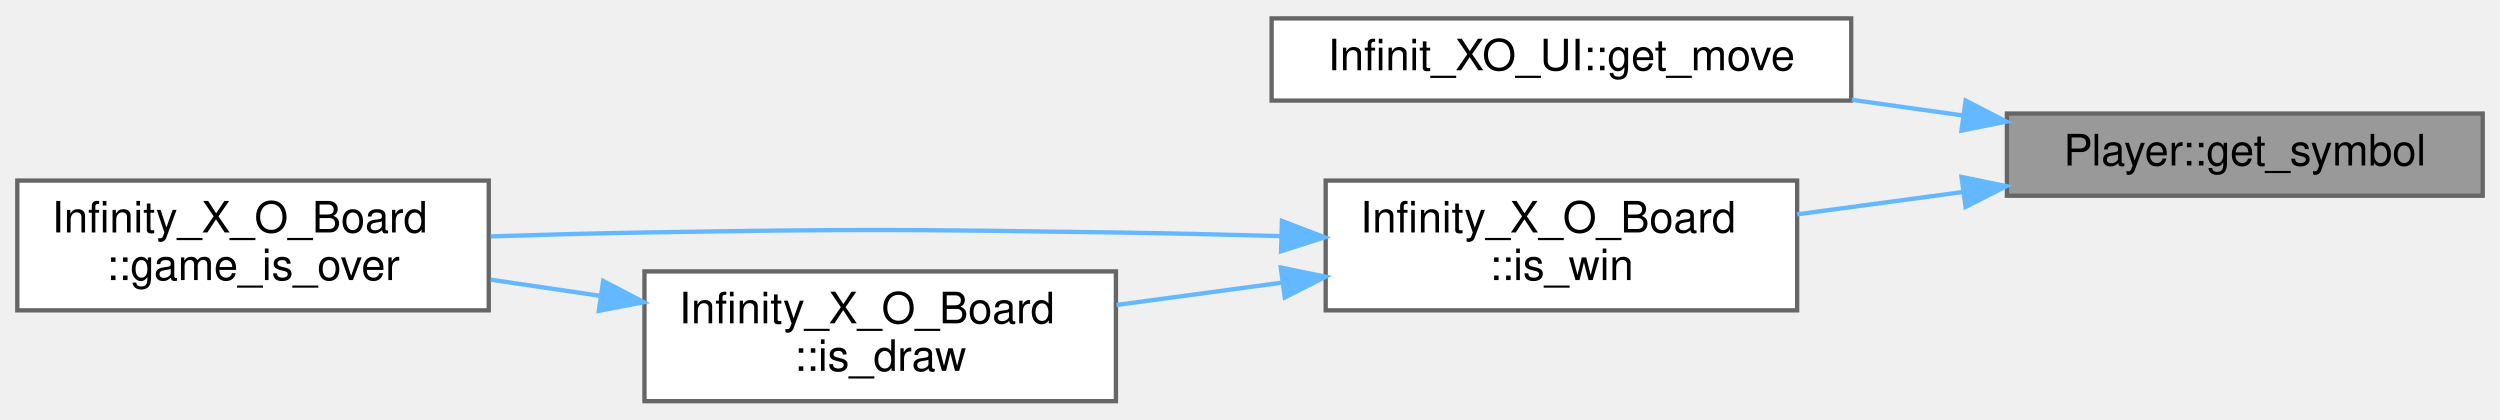
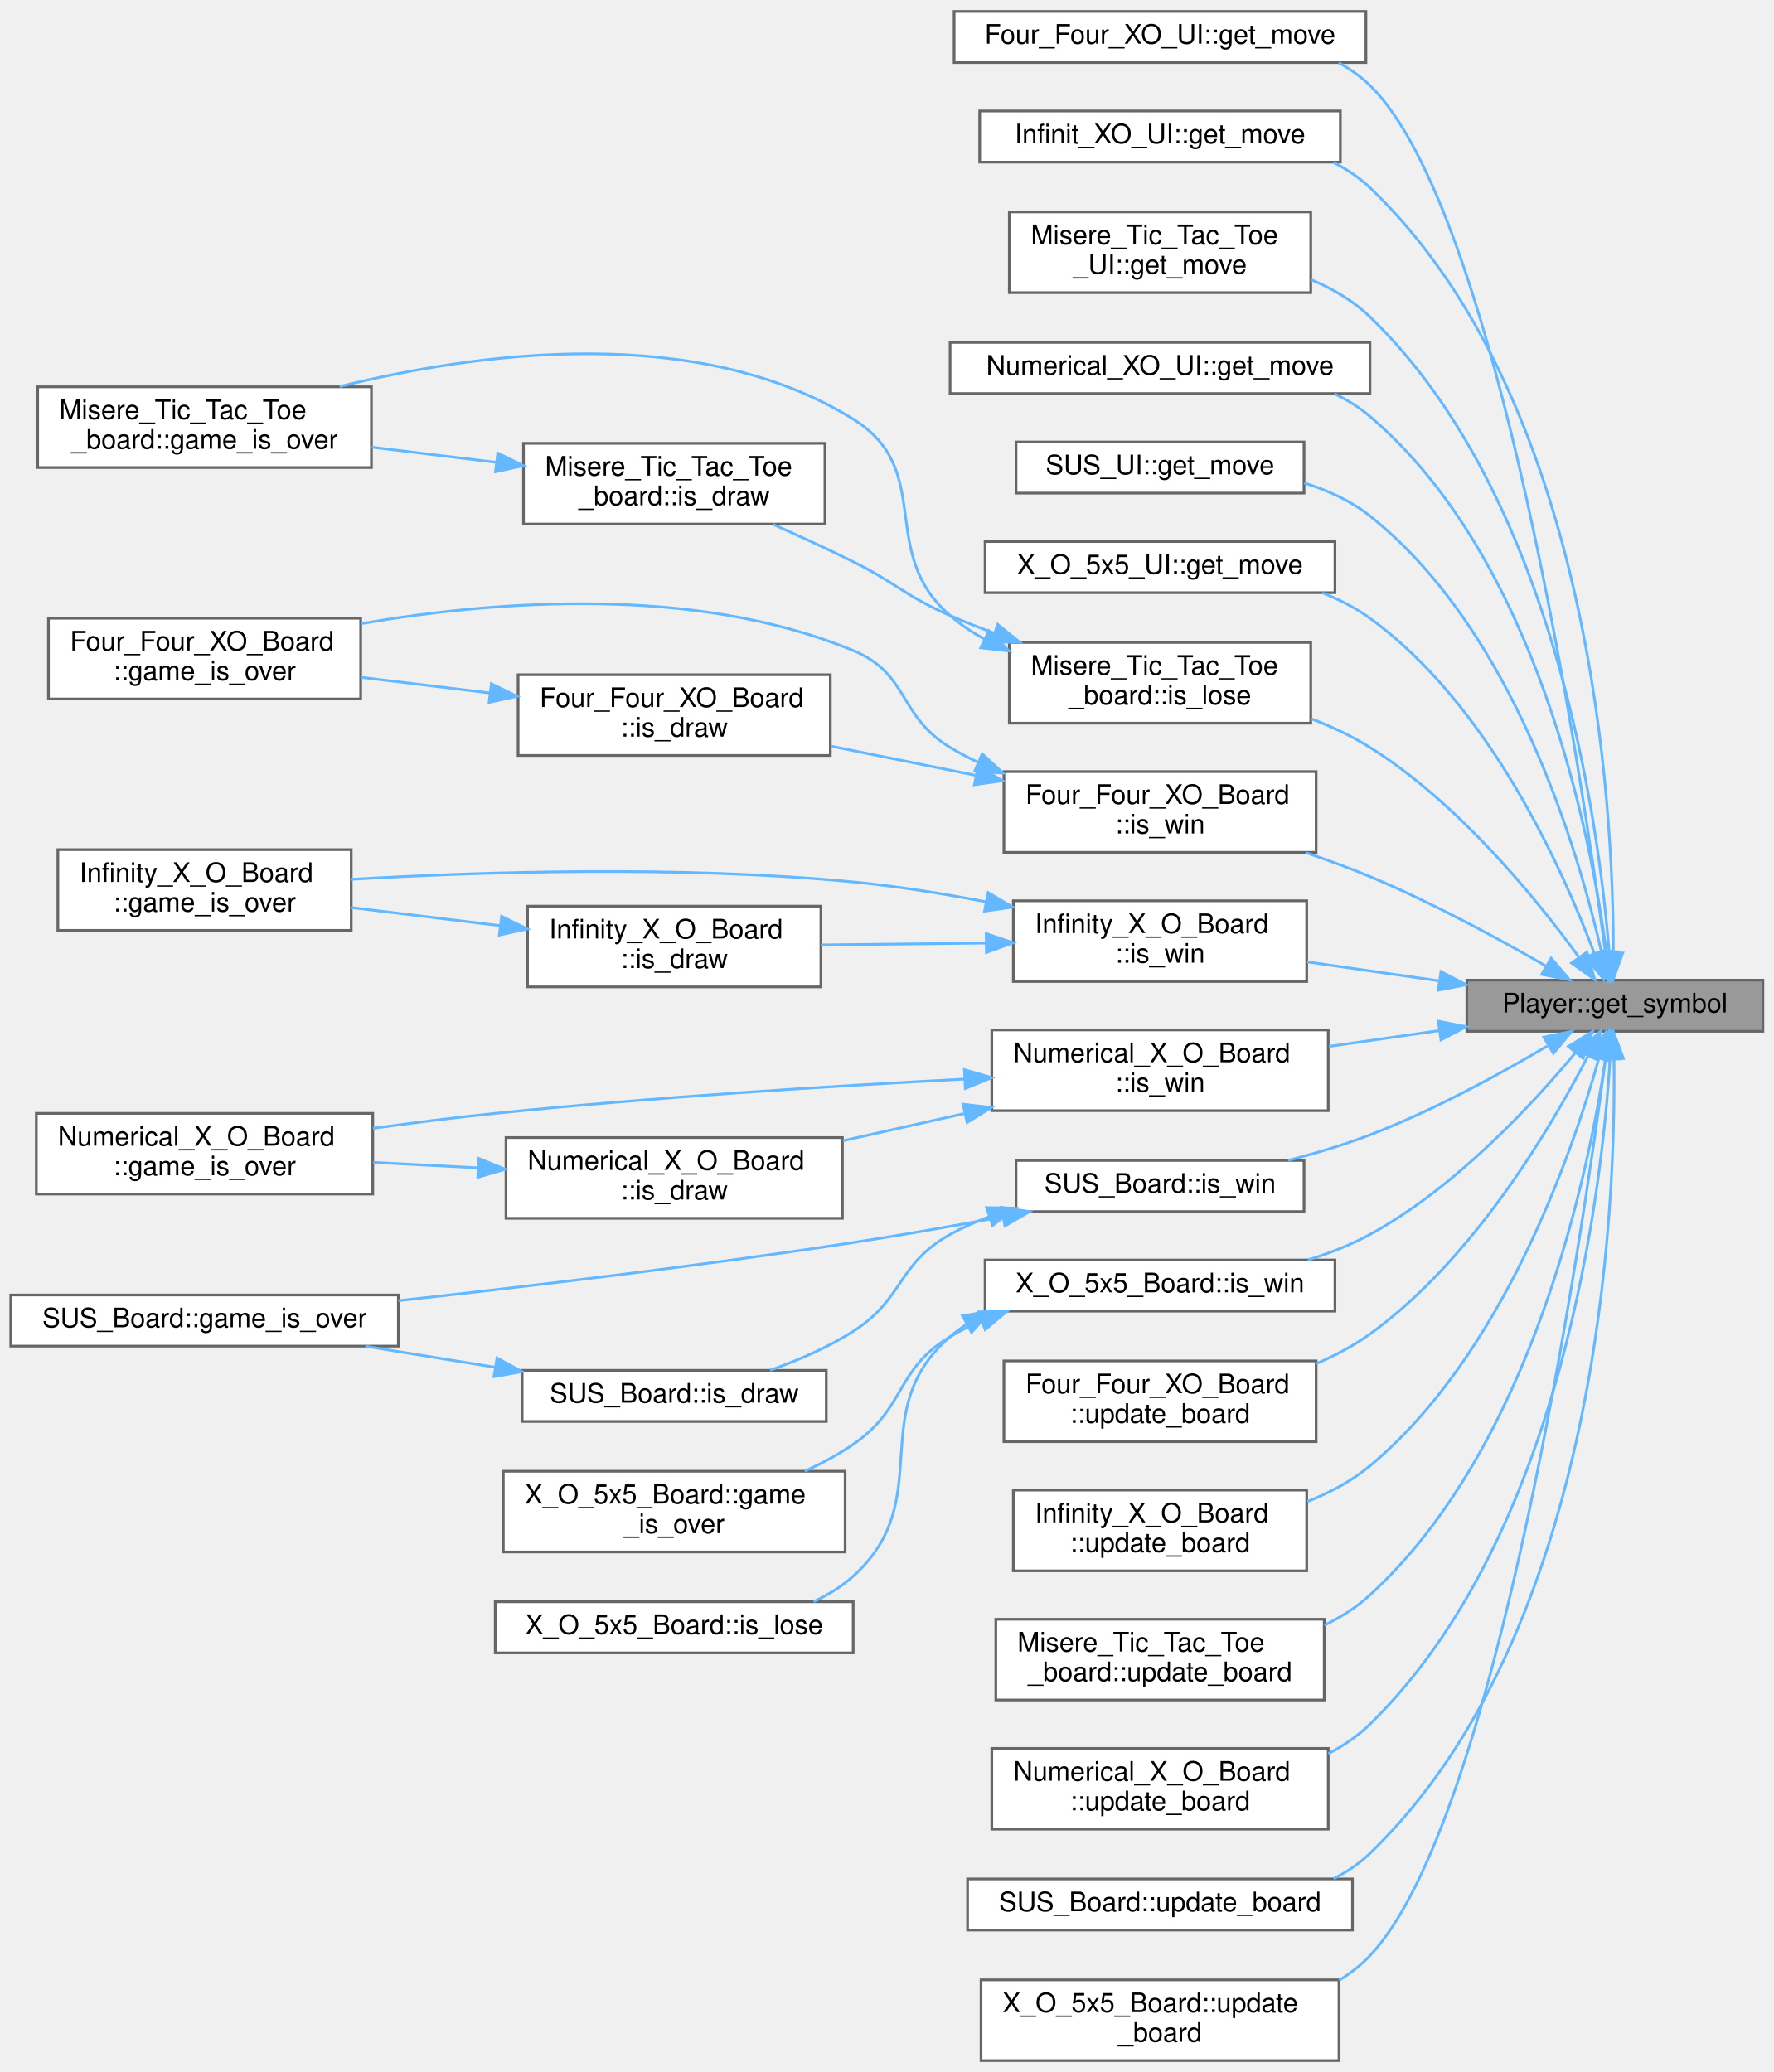
- <svg xmlns="http://www.w3.org/2000/svg" xmlns:xlink="http://www.w3.org/1999/xlink" width="578pt" height="97pt" viewBox="0.00 0.00 578.00 96.50">
-   <g id="graph0" class="graph" transform="scale(1 1) rotate(0) translate(4 92.5)">
+ <svg xmlns="http://www.w3.org/2000/svg" xmlns:xlink="http://www.w3.org/1999/xlink" width="659pt" height="770pt" viewBox="0.00 0.00 659.00 769.50">
+   <g id="graph0" class="graph" transform="scale(1 1) rotate(0) translate(4 765.5)">
    <g id="Node000001" class="node">
      <g id="a_Node000001">
        <a xlink:title="Get the player's symbol.">
-           <polygon fill="#999999" stroke="#666666" points="570,-66.5 460,-66.5 460,-47.5 570,-47.5 570,-66.5" />
-           <text text-anchor="middle" x="515" y="-54.5" font-family="Helvetica,sans-Serif" font-size="10.00">Player::get_symbol</text>
+           <polygon fill="#999999" stroke="#666666" points="651,-401.5 541,-401.5 541,-382.5 651,-382.5 651,-401.5" />
+           <text text-anchor="middle" x="596" y="-389.5" font-family="Helvetica,sans-Serif" font-size="10.00">Player::get_symbol</text>
        </a>
      </g>
    </g>
    <g id="Node000002" class="node">
      <g id="a_Node000002">
-         <a xlink:href="classInfinit__XO__UI.html#a01e2ad782bacda8c2f7cff214617b54c" target="_top" xlink:title="Retrieves the next move from a player.">
-           <polygon fill="white" stroke="#666666" points="424,-88.5 290,-88.5 290,-69.5 424,-69.5 424,-88.5" />
-           <text text-anchor="middle" x="357" y="-76.5" font-family="Helvetica,sans-Serif" font-size="10.00">Infinit_XO_UI::get_move</text>
+         <a xlink:href="classFour__Four__XO__UI.html#a462e22aa01d930bda7449c759f36c86f" target="_top" xlink:title="Retrieves the next move from a player.">
+           <polygon fill="white" stroke="#666666" points="503.5,-761.5 350.5,-761.5 350.5,-742.5 503.5,-742.5 503.5,-761.5" />
+           <text text-anchor="middle" x="427" y="-749.5" font-family="Helvetica,sans-Serif" font-size="10.00">Four_Four_XO_UI::get_move</text>
        </a>
      </g>
    </g>
    <g id="edge1_Node000001_Node000002" class="edge">
      <g id="a_edge1_Node000001_Node000002">
        <a xlink:title=" ">
-           <path fill="none" stroke="#63b8ff" d="M449.71,-66.07C441.27,-67.26 432.6,-68.48 424.13,-69.67" />
-           <polygon fill="#63b8ff" stroke="#63b8ff" points="450.46,-69.5 459.88,-64.63 449.49,-62.56 450.46,-69.5" />
+           <path fill="none" stroke="#63b8ff" d="M592.47,-411.89C583.66,-477.87 552.33,-687.96 505,-734 501.56,-737.35 497.61,-740.12 493.38,-742.41" />
+           <polygon fill="#63b8ff" stroke="#63b8ff" points="595.98,-412 593.81,-401.63 589.04,-411.09 595.98,-412" />
        </a>
      </g>
    </g>
    <g id="Node000003" class="node">
      <g id="a_Node000003">
-         <a xlink:href="classInfinity__X__O__Board.html#adee61151bd324d1e28fb1391e1df0789" target="_top" xlink:title="Checks if the given player has won the game.">
-           <polygon fill="white" stroke="#666666" points="411.5,-51 302.5,-51 302.5,-21 411.5,-21 411.5,-51" />
-           <text text-anchor="start" x="310.5" y="-39" font-family="Helvetica,sans-Serif" font-size="10.00">Infinity_X_O_Board</text>
-           <text text-anchor="middle" x="357" y="-28" font-family="Helvetica,sans-Serif" font-size="10.00">::is_win</text>
+         <a xlink:href="classInfinit__XO__UI.html#a01e2ad782bacda8c2f7cff214617b54c" target="_top" xlink:title="Retrieves the next move from a player.">
+           <polygon fill="white" stroke="#666666" points="494,-724.5 360,-724.5 360,-705.5 494,-705.5 494,-724.5" />
+           <text text-anchor="middle" x="427" y="-712.5" font-family="Helvetica,sans-Serif" font-size="10.00">Infinit_XO_UI::get_move</text>
        </a>
      </g>
    </g>
    <g id="edge2_Node000001_Node000003" class="edge">
      <g id="a_edge2_Node000001_Node000003">
        <a xlink:title=" ">
-           <path fill="none" stroke="#63b8ff" d="M449.8,-48.36C437.07,-46.64 423.83,-44.86 411.5,-43.2" />
-           <polygon fill="#63b8ff" stroke="#63b8ff" points="449.5,-51.85 459.88,-49.71 450.43,-44.91 449.5,-51.85" />
+           <path fill="none" stroke="#63b8ff" d="M595.43,-411.91C595.44,-466.01 587.69,-617.02 505,-696 501.02,-699.8 496.4,-702.88 491.44,-705.37" />
+           <polygon fill="#63b8ff" stroke="#63b8ff" points="598.92,-411.59 595.32,-401.63 591.92,-411.66 598.92,-411.59" />
        </a>
      </g>
    </g>
    <g id="Node000004" class="node">
      <g id="a_Node000004">
-         <a xlink:href="classInfinity__X__O__Board.html#aecd2c26979b7ba39a036ec469363f6bf" target="_top" xlink:title="Determines if the game is over (win or draw).">
-           <polygon fill="white" stroke="#666666" points="109,-51 0,-51 0,-21 109,-21 109,-51" />
-           <text text-anchor="start" x="8" y="-39" font-family="Helvetica,sans-Serif" font-size="10.00">Infinity_X_O_Board</text>
-           <text text-anchor="middle" x="54.5" y="-28" font-family="Helvetica,sans-Serif" font-size="10.00">::game_is_over</text>
-         </a>
-       </g>
-     </g>
-     <g id="edge3_Node000003_Node000004" class="edge">
-       <g id="a_edge3_Node000003_Node000004">
-         <a xlink:title=" ">
-           <path fill="none" stroke="#63b8ff" d="M292.25,-38.16C279.58,-38.51 266.37,-38.82 254,-39 205.56,-39.71 193.44,-39.81 145,-39 133.5,-38.81 121.17,-38.48 109.45,-38.1" />
-           <polygon fill="#63b8ff" stroke="#63b8ff" points="292.38,-41.66 302.28,-37.88 292.18,-34.66 292.38,-41.66" />
+         <a xlink:href="classMisere__Tic__Tac__Toe__UI.html#a13c2f356fe79f87ed9bce9ca4efadb68" target="_top" xlink:title="Retrieves the next move from a player.">
+           <polygon fill="white" stroke="#666666" points="483,-687 371,-687 371,-657 483,-657 483,-687" />
+           <text text-anchor="start" x="379" y="-675" font-family="Helvetica,sans-Serif" font-size="10.00">Misere_Tic_Tac_Toe</text>
+           <text text-anchor="middle" x="427" y="-664" font-family="Helvetica,sans-Serif" font-size="10.00">_UI::get_move</text>
+         </a>
+       </g>
+     </g>
+     <g id="edge3_Node000001_Node000004" class="edge">
+       <g id="a_edge3_Node000001_Node000004">
+         <a xlink:title=" ">
+           <path fill="none" stroke="#63b8ff" d="M593.86,-411.99C590.06,-459.8 573.75,-581.67 505,-648 498.85,-653.93 491.26,-658.4 483.27,-661.76" />
+           <polygon fill="#63b8ff" stroke="#63b8ff" points="597.37,-411.97 594.57,-401.75 590.39,-411.48 597.37,-411.97" />
        </a>
      </g>
    </g>
    <g id="Node000005" class="node">
      <g id="a_Node000005">
+         <a xlink:href="classNumerical__XO__UI.html#af6296ae59c604456f531f4e996e99467" target="_top" xlink:title="Ask the user (or AI) to make a move.">
+           <polygon fill="white" stroke="#666666" points="505,-638.5 349,-638.5 349,-619.5 505,-619.5 505,-638.5" />
+           <text text-anchor="middle" x="427" y="-626.5" font-family="Helvetica,sans-Serif" font-size="10.00">Numerical_XO_UI::get_move</text>
+         </a>
+       </g>
+     </g>
+     <g id="edge4_Node000001_Node000005" class="edge">
+       <g id="a_edge4_Node000001_Node000005">
+         <a xlink:title=" ">
+           <path fill="none" stroke="#63b8ff" d="M592.88,-411.72C587.16,-454.85 567.35,-557.92 505,-611 501.03,-614.38 496.54,-617.16 491.77,-619.43" />
+           <polygon fill="#63b8ff" stroke="#63b8ff" points="596.37,-412.02 594.1,-401.67 589.42,-411.18 596.37,-412.02" />
+         </a>
+       </g>
+     </g>
+     <g id="Node000006" class="node">
+       <g id="a_Node000006">
+         <a xlink:href="classSUS__UI.html#a621a4bfadf8d79f2b2b66f2241c310c3" target="_top" xlink:title="Retrieves the next move from a player.">
+           <polygon fill="white" stroke="#666666" points="480.5,-601.5 373.5,-601.5 373.5,-582.5 480.5,-582.5 480.5,-601.5" />
+           <text text-anchor="middle" x="427" y="-589.5" font-family="Helvetica,sans-Serif" font-size="10.00">SUS_UI::get_move</text>
+         </a>
+       </g>
+     </g>
+     <g id="edge5_Node000001_Node000006" class="edge">
+       <g id="a_edge5_Node000001_Node000006">
+         <a xlink:title=" ">
+           <path fill="none" stroke="#63b8ff" d="M591.02,-411.94C582.39,-449.72 558.31,-531.71 505,-574 497.9,-579.63 489.34,-583.55 480.55,-586.28" />
+           <polygon fill="#63b8ff" stroke="#63b8ff" points="594.53,-412.24 593.21,-401.73 587.69,-410.77 594.53,-412.24" />
+         </a>
+       </g>
+     </g>
+     <g id="Node000007" class="node">
+       <g id="a_Node000007">
+         <a xlink:href="classX__O__5x5__UI.html#a60163186f3074fea418f530e78f5f9f1" target="_top" xlink:title="Ask the user (or AI) to make a move.">
+           <polygon fill="white" stroke="#666666" points="492,-564.5 362,-564.5 362,-545.5 492,-545.5 492,-564.5" />
+           <text text-anchor="middle" x="427" y="-552.5" font-family="Helvetica,sans-Serif" font-size="10.00">X_O_5x5_UI::get_move</text>
+         </a>
+       </g>
+     </g>
+     <g id="edge6_Node000001_Node000007" class="edge">
+       <g id="a_edge6_Node000001_Node000007">
+         <a xlink:title=" ">
+           <path fill="none" stroke="#63b8ff" d="M588.29,-411.62C576.55,-442.94 549.2,-503.97 505,-536 499.65,-539.88 493.6,-542.97 487.29,-545.43" />
+           <polygon fill="#63b8ff" stroke="#63b8ff" points="591.71,-412.47 591.8,-401.87 585.12,-410.1 591.71,-412.47" />
+         </a>
+       </g>
+     </g>
+     <g id="Node000008" class="node">
+       <g id="a_Node000008">
+         <a xlink:href="classMisere__Tic__Tac__Toe__board.html#a17b6a2ec14f1f4c9dc5b6cd59127bc56" target="_top" xlink:title="Checks if the given player has lost the game.">
+           <polygon fill="white" stroke="#666666" points="483,-527 371,-527 371,-497 483,-497 483,-527" />
+           <text text-anchor="start" x="379" y="-515" font-family="Helvetica,sans-Serif" font-size="10.00">Misere_Tic_Tac_Toe</text>
+           <text text-anchor="middle" x="427" y="-504" font-family="Helvetica,sans-Serif" font-size="10.00">_board::is_lose</text>
+         </a>
+       </g>
+     </g>
+     <g id="edge7_Node000001_Node000008" class="edge">
+       <g id="a_edge7_Node000001_Node000008">
+         <a xlink:title=" ">
+           <path fill="none" stroke="#63b8ff" d="M582.67,-410C567.01,-431.55 538.03,-467.3 505,-488 498.36,-492.16 490.93,-495.66 483.39,-498.57" />
+           <polygon fill="#63b8ff" stroke="#63b8ff" points="585.61,-411.91 588.53,-401.72 579.9,-407.86 585.61,-411.91" />
+         </a>
+       </g>
+     </g>
+     <g id="Node000011" class="node">
+       <g id="a_Node000011">
+         <a xlink:href="classFour__Four__XO__Board.html#a469ec43cdebb07b56a2b780ba9134506" target="_top" xlink:title="Check if a player has won.">
+           <polygon fill="white" stroke="#666666" points="485,-479 369,-479 369,-449 485,-449 485,-479" />
+           <text text-anchor="start" x="377" y="-467" font-family="Helvetica,sans-Serif" font-size="10.00">Four_Four_XO_Board</text>
+           <text text-anchor="middle" x="427" y="-456" font-family="Helvetica,sans-Serif" font-size="10.00">::is_win</text>
+         </a>
+       </g>
+     </g>
+     <g id="edge11_Node000001_Node000011" class="edge">
+       <g id="a_edge11_Node000001_Node000011">
+         <a xlink:title=" ">
+           <path fill="none" stroke="#63b8ff" d="M570.1,-406.92C552.37,-417.13 527.74,-430.49 505,-440 497.38,-443.19 489.18,-446.18 481.07,-448.9" />
+           <polygon fill="#63b8ff" stroke="#63b8ff" points="572.32,-409.68 579.19,-401.61 568.79,-403.63 572.32,-409.68" />
+         </a>
+       </g>
+     </g>
+     <g id="Node000014" class="node">
+       <g id="a_Node000014">
+         <a xlink:href="classInfinity__X__O__Board.html#adee61151bd324d1e28fb1391e1df0789" target="_top" xlink:title="Checks if the given player has won the game.">
+           <polygon fill="white" stroke="#666666" points="481.5,-431 372.5,-431 372.5,-401 481.5,-401 481.5,-431" />
+           <text text-anchor="start" x="380.5" y="-419" font-family="Helvetica,sans-Serif" font-size="10.00">Infinity_X_O_Board</text>
+           <text text-anchor="middle" x="427" y="-408" font-family="Helvetica,sans-Serif" font-size="10.00">::is_win</text>
+         </a>
+       </g>
+     </g>
+     <g id="edge15_Node000001_Node000014" class="edge">
+       <g id="a_edge15_Node000001_Node000014">
+         <a xlink:title=" ">
+           <path fill="none" stroke="#63b8ff" d="M530.83,-401.22C514.59,-403.56 497.32,-406.04 481.66,-408.29" />
+           <polygon fill="#63b8ff" stroke="#63b8ff" points="531.38,-404.68 540.78,-399.79 530.38,-397.75 531.38,-404.68" />
+         </a>
+       </g>
+     </g>
+     <g id="Node000017" class="node">
+       <g id="a_Node000017">
+         <a xlink:href="classNumerical__X__O__Board.html#a0940816900ed8bf06b0cd49d70b443fd" target="_top" xlink:title="Check if a player has won.">
+           <polygon fill="white" stroke="#666666" points="489.5,-383 364.5,-383 364.5,-353 489.5,-353 489.5,-383" />
+           <text text-anchor="start" x="372.5" y="-371" font-family="Helvetica,sans-Serif" font-size="10.00">Numerical_X_O_Board</text>
+           <text text-anchor="middle" x="427" y="-360" font-family="Helvetica,sans-Serif" font-size="10.00">::is_win</text>
+         </a>
+       </g>
+     </g>
+     <g id="edge19_Node000001_Node000017" class="edge">
+       <g id="a_edge19_Node000001_Node000017">
+         <a xlink:title=" ">
+           <path fill="none" stroke="#63b8ff" d="M530.67,-382.75C517.24,-380.82 503.11,-378.79 489.77,-376.88" />
+           <polygon fill="#63b8ff" stroke="#63b8ff" points="530.38,-386.25 540.78,-384.21 531.38,-379.32 530.38,-386.25" />
+         </a>
+       </g>
+     </g>
+     <g id="Node000020" class="node">
+       <g id="a_Node000020">
+         <a xlink:href="classSUS__Board.html#a48747aa0b5f24bac5b5953576725b3ec" target="_top" xlink:title="Checks if the given player has won the game.">
+           <polygon fill="white" stroke="#666666" points="480.5,-334.5 373.5,-334.5 373.5,-315.5 480.5,-315.5 480.5,-334.5" />
+           <text text-anchor="middle" x="427" y="-322.5" font-family="Helvetica,sans-Serif" font-size="10.00">SUS_Board::is_win</text>
+         </a>
+       </g>
+     </g>
+     <g id="edge23_Node000001_Node000020" class="edge">
+       <g id="a_edge23_Node000001_Node000020">
+         <a xlink:title=" ">
+           <path fill="none" stroke="#63b8ff" d="M570.91,-377.03C553.22,-366.57 528.3,-352.93 505,-344 495.36,-340.3 484.76,-337.14 474.58,-334.52" />
+           <polygon fill="#63b8ff" stroke="#63b8ff" points="569.57,-380.31 579.94,-382.47 573.18,-374.31 569.57,-380.31" />
+         </a>
+       </g>
+     </g>
+     <g id="Node000023" class="node">
+       <g id="a_Node000023">
+         <a xlink:href="classX__O__5x5__Board.html#a90eeba3a2b960065c81ab50b08997da5" target="_top" xlink:title="Check if a player has won.">
+           <polygon fill="white" stroke="#666666" points="492,-297.5 362,-297.5 362,-278.5 492,-278.5 492,-297.5" />
+           <text text-anchor="middle" x="427" y="-285.5" font-family="Helvetica,sans-Serif" font-size="10.00">X_O_5x5_Board::is_win</text>
+         </a>
+       </g>
+     </g>
+     <g id="edge27_Node000001_Node000023" class="edge">
+       <g id="a_edge27_Node000001_Node000023">
+         <a xlink:title=" ">
+           <path fill="none" stroke="#63b8ff" d="M581.43,-374.64C565.29,-355.22 536.56,-324.21 505,-307 497.87,-303.11 489.93,-300 481.95,-297.53" />
+           <polygon fill="#63b8ff" stroke="#63b8ff" points="578.72,-376.86 587.73,-382.42 584.16,-372.45 578.72,-376.86" />
+         </a>
+       </g>
+     </g>
+     <g id="Node000026" class="node">
+       <g id="a_Node000026">
+         <a xlink:href="classFour__Four__XO__Board.html#a406a2273ba6b32bc074afdd0402223ac" target="_top" xlink:title="Update the board with a new move.">
+           <polygon fill="white" stroke="#666666" points="485,-260 369,-260 369,-230 485,-230 485,-260" />
+           <text text-anchor="start" x="377" y="-248" font-family="Helvetica,sans-Serif" font-size="10.00">Four_Four_XO_Board</text>
+           <text text-anchor="middle" x="427" y="-237" font-family="Helvetica,sans-Serif" font-size="10.00">::update_board</text>
+         </a>
+       </g>
+     </g>
+     <g id="edge30_Node000001_Node000026" class="edge">
+       <g id="a_edge30_Node000001_Node000026">
+         <a xlink:title=" ">
+           <path fill="none" stroke="#63b8ff" d="M586.08,-373.45C572.32,-346.77 543.43,-297.7 505,-270 498.96,-265.64 492.12,-262.02 485.07,-259.01" />
+           <polygon fill="#63b8ff" stroke="#63b8ff" points="582.99,-375.12 590.6,-382.5 589.26,-371.99 582.99,-375.12" />
+         </a>
+       </g>
+     </g>
+     <g id="Node000027" class="node">
+       <g id="a_Node000027">
+         <a xlink:href="classInfinity__X__O__Board.html#acdf958b1a2d08227ccfe316a68519622" target="_top" xlink:title="Updates the board with a player's move.">
+           <polygon fill="white" stroke="#666666" points="481.5,-212 372.5,-212 372.5,-182 481.5,-182 481.5,-212" />
+           <text text-anchor="start" x="380.5" y="-200" font-family="Helvetica,sans-Serif" font-size="10.00">Infinity_X_O_Board</text>
+           <text text-anchor="middle" x="427" y="-189" font-family="Helvetica,sans-Serif" font-size="10.00">::update_board</text>
+         </a>
+       </g>
+     </g>
+     <g id="edge31_Node000001_Node000027" class="edge">
+       <g id="a_edge31_Node000001_Node000027">
+         <a xlink:title=" ">
+           <path fill="none" stroke="#63b8ff" d="M589.97,-372.12C579.94,-336.53 554.09,-261.87 505,-221 498.22,-215.36 490.11,-211.04 481.75,-207.73" />
+           <polygon fill="#63b8ff" stroke="#63b8ff" points="586.7,-373.45 592.68,-382.2 593.46,-371.64 586.7,-373.45" />
+         </a>
+       </g>
+     </g>
+     <g id="Node000028" class="node">
+       <g id="a_Node000028">
+         <a xlink:href="classMisere__Tic__Tac__Toe__board.html#a51c52a227b90423940eef5c91097d879" target="_top" xlink:title="Updates the board with a player's move.">
+           <polygon fill="white" stroke="#666666" points="488,-164 366,-164 366,-134 488,-134 488,-164" />
+           <text text-anchor="start" x="374" y="-152" font-family="Helvetica,sans-Serif" font-size="10.00">Misere_Tic_Tac_Toe</text>
+           <text text-anchor="middle" x="427" y="-141" font-family="Helvetica,sans-Serif" font-size="10.00">_board::update_board</text>
+         </a>
+       </g>
+     </g>
+     <g id="edge32_Node000001_Node000028" class="edge">
+       <g id="a_edge32_Node000001_Node000028">
+         <a xlink:title=" ">
+           <path fill="none" stroke="#63b8ff" d="M592.55,-372.34C586.2,-329.71 565.26,-228.19 505,-173 500.04,-168.46 494.24,-164.78 488.08,-161.79" />
+           <polygon fill="#63b8ff" stroke="#63b8ff" points="589.12,-373.07 593.95,-382.5 596.05,-372.11 589.12,-373.07" />
+         </a>
+       </g>
+     </g>
+     <g id="Node000029" class="node">
+       <g id="a_Node000029">
+         <a xlink:href="classNumerical__X__O__Board.html#ae4bed90db4f9d8308c3b4e7e0db8a5d4" target="_top" xlink:title="Update the board with a new move.">
+           <polygon fill="white" stroke="#666666" points="489.5,-116 364.5,-116 364.5,-86 489.5,-86 489.5,-116" />
+           <text text-anchor="start" x="372.5" y="-104" font-family="Helvetica,sans-Serif" font-size="10.00">Numerical_X_O_Board</text>
+           <text text-anchor="middle" x="427" y="-93" font-family="Helvetica,sans-Serif" font-size="10.00">::update_board</text>
+         </a>
+       </g>
+     </g>
+     <g id="edge33_Node000001_Node000029" class="edge">
+       <g id="a_edge33_Node000001_Node000029">
+         <a xlink:title=" ">
+           <path fill="none" stroke="#63b8ff" d="M594.21,-372.16C591.16,-323.05 576.42,-194.79 505,-125 500.49,-120.6 495.19,-117 489.51,-114.06" />
+           <polygon fill="#63b8ff" stroke="#63b8ff" points="590.72,-372.56 594.74,-382.37 597.72,-372.2 590.72,-372.56" />
+         </a>
+       </g>
+     </g>
+     <g id="Node000030" class="node">
+       <g id="a_Node000030">
+         <a xlink:href="classSUS__Board.html#a5cf8d1ad2da90ed50b77a7f5d91342f4" target="_top" xlink:title="Updates the board with a player's move.">
+           <polygon fill="white" stroke="#666666" points="498.5,-67.5 355.5,-67.5 355.5,-48.5 498.5,-48.5 498.5,-67.5" />
+           <text text-anchor="middle" x="427" y="-55.5" font-family="Helvetica,sans-Serif" font-size="10.00">SUS_Board::update_board</text>
+         </a>
+       </g>
+     </g>
+     <g id="edge34_Node000001_Node000030" class="edge">
+       <g id="a_edge34_Node000001_Node000030">
+         <a xlink:title=" ">
+           <path fill="none" stroke="#63b8ff" d="M595.67,-372.12C596.39,-316.73 590.43,-159.38 505,-77 501.04,-73.18 496.43,-70.08 491.48,-67.59" />
+           <polygon fill="#63b8ff" stroke="#63b8ff" points="592.17,-372.25 595.44,-382.32 599.16,-372.41 592.17,-372.25" />
+         </a>
+       </g>
+     </g>
+     <g id="Node000031" class="node">
+       <g id="a_Node000031">
+         <a xlink:href="classX__O__5x5__Board.html#a4c7b73d99de1c299bbef965cdc3c5f32" target="_top" xlink:title="Update the board with a new move.">
+           <polygon fill="white" stroke="#666666" points="493.5,-30 360.5,-30 360.5,0 493.5,0 493.5,-30" />
+           <text text-anchor="start" x="368.5" y="-18" font-family="Helvetica,sans-Serif" font-size="10.00">X_O_5x5_Board::update</text>
+           <text text-anchor="middle" x="427" y="-7" font-family="Helvetica,sans-Serif" font-size="10.00">_board</text>
+         </a>
+       </g>
+     </g>
+     <g id="edge35_Node000001_Node000031" class="edge">
+       <g id="a_edge35_Node000001_Node000031">
+         <a xlink:title=" ">
+           <path fill="none" stroke="#63b8ff" d="M592.54,-372.47C583.77,-305.8 552.02,-88.55 505,-39 501.63,-35.44 497.74,-32.41 493.53,-29.83" />
+           <polygon fill="#63b8ff" stroke="#63b8ff" points="589.08,-373 593.83,-382.47 596.02,-372.1 589.08,-373" />
+         </a>
+       </g>
+     </g>
+     <g id="Node000009" class="node">
+       <g id="a_Node000009">
+         <a xlink:href="classMisere__Tic__Tac__Toe__board.html#ada7bdaa8066378a91d22134d2b931343" target="_top" xlink:title="Determines if the game is over (win or draw).">
+           <polygon fill="white" stroke="#666666" points="134,-622 10,-622 10,-592 134,-592 134,-622" />
+           <text text-anchor="start" x="18" y="-610" font-family="Helvetica,sans-Serif" font-size="10.00">Misere_Tic_Tac_Toe</text>
+           <text text-anchor="middle" x="72" y="-599" font-family="Helvetica,sans-Serif" font-size="10.00">_board::game_is_over</text>
+         </a>
+       </g>
+     </g>
+     <g id="edge8_Node000008_Node000009" class="edge">
+       <g id="a_edge8_Node000008_Node000009">
+         <a xlink:title=" ">
+           <path fill="none" stroke="#63b8ff" d="M361.83,-528.2C357.23,-530.73 352.89,-533.64 349,-537 321.64,-560.67 343.72,-590.9 313,-610 255.32,-645.87 173.79,-634.84 122.17,-622.1" />
+           <polygon fill="#63b8ff" stroke="#63b8ff" points="363.43,-531.32 370.92,-523.82 360.39,-525.01 363.43,-531.32" />
+         </a>
+       </g>
+     </g>
+     <g id="Node000010" class="node">
+       <g id="a_Node000010">
+         <a xlink:href="classMisere__Tic__Tac__Toe__board.html#ae61d1f10678bb86d7de70a6a5f0e67f7" target="_top" xlink:title="Checks if the game has ended in a draw.">
+           <polygon fill="white" stroke="#666666" points="302.5,-601 190.5,-601 190.5,-571 302.5,-571 302.5,-601" />
+           <text text-anchor="start" x="198.5" y="-589" font-family="Helvetica,sans-Serif" font-size="10.00">Misere_Tic_Tac_Toe</text>
+           <text text-anchor="middle" x="246.5" y="-578" font-family="Helvetica,sans-Serif" font-size="10.00">_board::is_draw</text>
+         </a>
+       </g>
+     </g>
+     <g id="edge9_Node000008_Node000010" class="edge">
+       <g id="a_edge9_Node000008_Node000010">
+         <a xlink:title=" ">
+           <path fill="none" stroke="#63b8ff" d="M365.47,-530.42C359.85,-532.5 354.28,-534.7 349,-537 332.22,-544.3 329.38,-548.84 313,-557 303.43,-561.77 292.89,-566.6 283.12,-570.93" />
+           <polygon fill="#63b8ff" stroke="#63b8ff" points="366.71,-533.69 374.95,-527.04 364.35,-527.1 366.71,-533.69" />
+         </a>
+       </g>
+     </g>
+     <g id="edge10_Node000010_Node000009" class="edge">
+       <g id="a_edge10_Node000010_Node000009">
+         <a xlink:title=" ">
+           <path fill="none" stroke="#63b8ff" d="M180.16,-593.95C165.05,-595.79 149.03,-597.74 134.11,-599.56" />
+           <polygon fill="#63b8ff" stroke="#63b8ff" points="180.94,-597.39 190.45,-592.7 180.1,-590.44 180.94,-597.39" />
+         </a>
+       </g>
+     </g>
+     <g id="Node000012" class="node">
+       <g id="a_Node000012">
+         <a xlink:href="classFour__Four__XO__Board.html#ac6b120eac0b398ddc91e9bc1562badf9" target="_top" xlink:title="Check if the game is over.">
+           <polygon fill="white" stroke="#666666" points="130,-536 14,-536 14,-506 130,-506 130,-536" />
+           <text text-anchor="start" x="22" y="-524" font-family="Helvetica,sans-Serif" font-size="10.00">Four_Four_XO_Board</text>
+           <text text-anchor="middle" x="72" y="-513" font-family="Helvetica,sans-Serif" font-size="10.00">::game_is_over</text>
+         </a>
+       </g>
+     </g>
+     <g id="edge12_Node000011_Node000012" class="edge">
+       <g id="a_edge12_Node000011_Node000012">
+         <a xlink:title=" ">
+           <path fill="none" stroke="#63b8ff" d="M359.5,-482.39C355.87,-484.11 352.34,-485.98 349,-488 329.64,-499.71 333.91,-515.34 313,-524 254.29,-548.32 180.36,-542.6 130.18,-534" />
+           <polygon fill="#63b8ff" stroke="#63b8ff" points="360.92,-485.6 368.71,-478.41 358.14,-479.17 360.92,-485.6" />
+         </a>
+       </g>
+     </g>
+     <g id="Node000013" class="node">
+       <g id="a_Node000013">
+         <a xlink:href="classFour__Four__XO__Board.html#afcade23d315ec56024baeaaca94e432f" target="_top" xlink:title="Check if the game ended in a draw.">
+           <polygon fill="white" stroke="#666666" points="304.5,-515 188.5,-515 188.5,-485 304.5,-485 304.5,-515" />
+           <text text-anchor="start" x="196.5" y="-503" font-family="Helvetica,sans-Serif" font-size="10.00">Four_Four_XO_Board</text>
+           <text text-anchor="middle" x="246.5" y="-492" font-family="Helvetica,sans-Serif" font-size="10.00">::is_draw</text>
+         </a>
+       </g>
+     </g>
+     <g id="edge13_Node000011_Node000013" class="edge">
+       <g id="a_edge13_Node000011_Node000013">
+         <a xlink:title=" ">
+           <path fill="none" stroke="#63b8ff" d="M358.27,-477.66C340.56,-481.23 321.64,-485.05 304.55,-488.49" />
+           <polygon fill="#63b8ff" stroke="#63b8ff" points="359.43,-481 368.54,-475.59 358.04,-474.13 359.43,-481" />
+         </a>
+       </g>
+     </g>
+     <g id="edge14_Node000013_Node000012" class="edge">
+       <g id="a_edge14_Node000013_Node000012">
+         <a xlink:title=" ">
+           <path fill="none" stroke="#63b8ff" d="M177.85,-508.24C162.08,-510.15 145.45,-512.18 130.19,-514.04" />
+           <polygon fill="#63b8ff" stroke="#63b8ff" points="178.56,-511.68 188.06,-506.99 177.71,-504.73 178.56,-511.68" />
+         </a>
+       </g>
+     </g>
+     <g id="Node000015" class="node">
+       <g id="a_Node000015">
+         <a xlink:href="classInfinity__X__O__Board.html#aecd2c26979b7ba39a036ec469363f6bf" target="_top" xlink:title="Determines if the game is over (win or draw).">
+           <polygon fill="white" stroke="#666666" points="126.5,-450 17.5,-450 17.5,-420 126.5,-420 126.5,-450" />
+           <text text-anchor="start" x="25.5" y="-438" font-family="Helvetica,sans-Serif" font-size="10.00">Infinity_X_O_Board</text>
+           <text text-anchor="middle" x="72" y="-427" font-family="Helvetica,sans-Serif" font-size="10.00">::game_is_over</text>
+         </a>
+       </g>
+     </g>
+     <g id="edge16_Node000014_Node000015" class="edge">
+       <g id="a_edge16_Node000014_Node000015">
+         <a xlink:title=" ">
+           <path fill="none" stroke="#63b8ff" d="M362.46,-430.59C346.41,-433.66 329.15,-436.44 313,-438 249.12,-444.16 175.25,-441.82 126.52,-438.98" />
+           <polygon fill="#63b8ff" stroke="#63b8ff" points="363.15,-434.02 372.28,-428.65 361.79,-427.16 363.15,-434.02" />
+         </a>
+       </g>
+     </g>
+     <g id="Node000016" class="node">
+       <g id="a_Node000016">
        <a xlink:href="classInfinity__X__O__Board.html#a27dc0d692d24c8ec6e921267424bf046" target="_top" xlink:title="Checks if the game has ended in a draw.">
-           <polygon fill="white" stroke="#666666" points="254,-30 145,-30 145,0 254,0 254,-30" />
-           <text text-anchor="start" x="153" y="-18" font-family="Helvetica,sans-Serif" font-size="10.00">Infinity_X_O_Board</text>
-           <text text-anchor="middle" x="199.5" y="-7" font-family="Helvetica,sans-Serif" font-size="10.00">::is_draw</text>
-         </a>
-       </g>
-     </g>
-     <g id="edge4_Node000003_Node000005" class="edge">
-       <g id="a_edge4_Node000003_Node000005">
-         <a xlink:title=" ">
-           <path fill="none" stroke="#63b8ff" d="M292.42,-27.41C279.7,-25.7 266.46,-23.91 254.11,-22.24" />
-           <polygon fill="#63b8ff" stroke="#63b8ff" points="292.11,-30.9 302.49,-28.77 293.04,-23.97 292.11,-30.9" />
-         </a>
-       </g>
-     </g>
-     <g id="edge5_Node000005_Node000004" class="edge">
-       <g id="a_edge5_Node000005_Node000004">
-         <a xlink:title=" ">
-           <path fill="none" stroke="#63b8ff" d="M134.68,-24.37C126.25,-25.61 117.69,-26.87 109.46,-28.08" />
-           <polygon fill="#63b8ff" stroke="#63b8ff" points="135.46,-27.8 144.85,-22.88 134.44,-20.87 135.46,-27.8" />
+           <polygon fill="white" stroke="#666666" points="301,-429 192,-429 192,-399 301,-399 301,-429" />
+           <text text-anchor="start" x="200" y="-417" font-family="Helvetica,sans-Serif" font-size="10.00">Infinity_X_O_Board</text>
+           <text text-anchor="middle" x="246.5" y="-406" font-family="Helvetica,sans-Serif" font-size="10.00">::is_draw</text>
+         </a>
+       </g>
+     </g>
+     <g id="edge17_Node000014_Node000016" class="edge">
+       <g id="a_edge17_Node000014_Node000016">
+         <a xlink:title=" ">
+           <path fill="none" stroke="#63b8ff" d="M362.44,-415.29C342.34,-415.06 320.34,-414.82 301.02,-414.6" />
+           <polygon fill="#63b8ff" stroke="#63b8ff" points="362.41,-418.79 372.44,-415.4 362.48,-411.79 362.41,-418.79" />
+         </a>
+       </g>
+     </g>
+     <g id="edge18_Node000016_Node000015" class="edge">
+       <g id="a_edge18_Node000016_Node000015">
+         <a xlink:title=" ">
+           <path fill="none" stroke="#63b8ff" d="M181.94,-421.74C163.75,-423.95 144.12,-426.34 126.6,-428.47" />
+           <polygon fill="#63b8ff" stroke="#63b8ff" points="182.36,-425.21 191.87,-420.53 181.52,-418.26 182.36,-425.21" />
+         </a>
+       </g>
+     </g>
+     <g id="Node000018" class="node">
+       <g id="a_Node000018">
+         <a xlink:href="classNumerical__X__O__Board.html#a4dbd494c6fca2beea04c4180d3d322e9" target="_top" xlink:title="Check if the game is over.">
+           <polygon fill="white" stroke="#666666" points="134.5,-352 9.5,-352 9.5,-322 134.5,-322 134.5,-352" />
+           <text text-anchor="start" x="17.5" y="-340" font-family="Helvetica,sans-Serif" font-size="10.00">Numerical_X_O_Board</text>
+           <text text-anchor="middle" x="72" y="-329" font-family="Helvetica,sans-Serif" font-size="10.00">::game_is_over</text>
+         </a>
+       </g>
+     </g>
+     <g id="edge20_Node000017_Node000018" class="edge">
+       <g id="a_edge20_Node000017_Node000018">
+         <a xlink:title=" ">
+           <path fill="none" stroke="#63b8ff" d="M354.27,-364.74C305.14,-362.17 238.53,-358 180,-352 165.26,-350.49 149.43,-348.48 134.58,-346.43" />
+           <polygon fill="#63b8ff" stroke="#63b8ff" points="354.31,-368.25 364.48,-365.27 354.67,-361.26 354.31,-368.25" />
+         </a>
+       </g>
+     </g>
+     <g id="Node000019" class="node">
+       <g id="a_Node000019">
+         <a xlink:href="classNumerical__X__O__Board.html#a2d3ee20a3d8e9b2e001649ce85d3a515" target="_top" xlink:title="Check if the game ended in a draw.">
+           <polygon fill="white" stroke="#666666" points="309,-343 184,-343 184,-313 309,-313 309,-343" />
+           <text text-anchor="start" x="192" y="-331" font-family="Helvetica,sans-Serif" font-size="10.00">Numerical_X_O_Board</text>
+           <text text-anchor="middle" x="246.5" y="-320" font-family="Helvetica,sans-Serif" font-size="10.00">::is_draw</text>
+         </a>
+       </g>
+     </g>
+     <g id="edge21_Node000017_Node000019" class="edge">
+       <g id="a_edge21_Node000017_Node000019">
+         <a xlink:title=" ">
+           <path fill="none" stroke="#63b8ff" d="M354.14,-351.9C339.24,-348.56 323.67,-345.07 309.18,-341.82" />
+           <polygon fill="#63b8ff" stroke="#63b8ff" points="353.8,-355.41 364.32,-354.18 355.33,-348.58 353.8,-355.41" />
+         </a>
+       </g>
+     </g>
+     <g id="edge22_Node000019_Node000018" class="edge">
+       <g id="a_edge22_Node000019_Node000018">
+         <a xlink:title=" ">
+           <path fill="none" stroke="#63b8ff" d="M173.48,-331.76C160.57,-332.43 147.23,-333.13 134.65,-333.78" />
+           <polygon fill="#63b8ff" stroke="#63b8ff" points="173.91,-335.24 183.71,-331.22 173.54,-328.25 173.91,-335.24" />
+         </a>
+       </g>
+     </g>
+     <g id="Node000021" class="node">
+       <g id="a_Node000021">
+         <a xlink:href="classSUS__Board.html#a1402f8069947c57d4b65f50248e699b2" target="_top" xlink:title="Determines if the game is over (win or draw).">
+           <polygon fill="white" stroke="#666666" points="144,-284.5 0,-284.5 0,-265.5 144,-265.5 144,-284.5" />
+           <text text-anchor="middle" x="72" y="-272.5" font-family="Helvetica,sans-Serif" font-size="10.00">SUS_Board::game_is_over</text>
+         </a>
+       </g>
+     </g>
+     <g id="edge24_Node000020_Node000021" class="edge">
+       <g id="a_edge24_Node000020_Node000021">
+         <a xlink:title=" ">
+           <path fill="none" stroke="#63b8ff" d="M368.36,-313.56C350.64,-310.24 331.05,-306.77 313,-304 256.37,-295.33 191.9,-287.66 144.05,-282.39" />
+           <polygon fill="#63b8ff" stroke="#63b8ff" points="368.08,-317.07 378.56,-315.49 369.38,-310.19 368.08,-317.07" />
+         </a>
+       </g>
+     </g>
+     <g id="Node000022" class="node">
+       <g id="a_Node000022">
+         <a xlink:href="classSUS__Board.html#a006d0b395a8912ceb0335b95cc69de49" target="_top" xlink:title="Checks if the game has ended in a draw.">
+           <polygon fill="white" stroke="#666666" points="303,-256.5 190,-256.5 190,-237.5 303,-237.5 303,-256.5" />
+           <text text-anchor="middle" x="246.5" y="-244.5" font-family="Helvetica,sans-Serif" font-size="10.00">SUS_Board::is_draw</text>
+         </a>
+       </g>
+     </g>
+     <g id="edge25_Node000020_Node000022" class="edge">
+       <g id="a_edge25_Node000020_Node000022">
+         <a xlink:title=" ">
+           <path fill="none" stroke="#63b8ff" d="M363.42,-313.56C358.41,-311.69 353.53,-309.52 349,-307 329.22,-296 332.07,-283.18 313,-271 303.61,-265 292.51,-260.22 282.14,-256.55" />
+           <polygon fill="#63b8ff" stroke="#63b8ff" points="362.58,-316.97 373.18,-316.78 364.78,-310.32 362.58,-316.97" />
+         </a>
+       </g>
+     </g>
+     <g id="edge26_Node000022_Node000021" class="edge">
+       <g id="a_edge26_Node000022_Node000021">
+         <a xlink:title=" ">
+           <path fill="none" stroke="#63b8ff" d="M179.75,-257.67C163.94,-260.24 147.16,-262.96 131.7,-265.47" />
+           <polygon fill="#63b8ff" stroke="#63b8ff" points="180.66,-261.07 189.97,-256.01 179.54,-254.16 180.66,-261.07" />
+         </a>
+       </g>
+     </g>
+     <g id="Node000024" class="node">
+       <g id="a_Node000024">
+         <a xlink:href="classX__O__5x5__Board.html#ad2e0c1e9c3cb85acdbff6c081ad7b8b3" target="_top" xlink:title="Check if the game is over.">
+           <polygon fill="white" stroke="#666666" points="310,-219 183,-219 183,-189 310,-189 310,-219" />
+           <text text-anchor="start" x="191" y="-207" font-family="Helvetica,sans-Serif" font-size="10.00">X_O_5x5_Board::game</text>
+           <text text-anchor="middle" x="246.5" y="-196" font-family="Helvetica,sans-Serif" font-size="10.00">_is_over</text>
+         </a>
+       </g>
+     </g>
+     <g id="edge28_Node000023_Node000024" class="edge">
+       <g id="a_edge28_Node000023_Node000024">
+         <a xlink:title=" ">
+           <path fill="none" stroke="#63b8ff" d="M360.57,-274.84C356.55,-273.13 352.65,-271.19 349,-269 328.49,-256.7 332.72,-242.53 313,-229 307.48,-225.21 301.31,-221.9 295.02,-219.03" />
+           <polygon fill="#63b8ff" stroke="#63b8ff" points="359.56,-278.2 370.15,-278.45 362.03,-271.65 359.56,-278.2" />
+         </a>
+       </g>
+     </g>
+     <g id="Node000025" class="node">
+       <g id="a_Node000025">
+         <a xlink:href="classX__O__5x5__Board.html#af85ffbe23533e0388f64ca0f55b58979" target="_top" xlink:title="Check if a player has lost.">
+           <polygon fill="white" stroke="#666666" points="313,-170.5 180,-170.5 180,-151.5 313,-151.5 313,-170.5" />
+           <text text-anchor="middle" x="246.5" y="-158.5" font-family="Helvetica,sans-Serif" font-size="10.00">X_O_5x5_Board::is_lose</text>
+         </a>
+       </g>
+     </g>
+     <g id="edge29_Node000023_Node000025" class="edge">
+       <g id="a_edge29_Node000023_Node000025">
+         <a xlink:title=" ">
+           <path fill="none" stroke="#63b8ff" d="M355.23,-273.66C353.04,-272.25 350.96,-270.7 349,-269 316.76,-241.05 344.67,-208.59 313,-180 308.69,-176.11 303.64,-173.02 298.27,-170.55" />
+           <polygon fill="#63b8ff" stroke="#63b8ff" points="353.62,-276.77 364.08,-278.48 356.97,-270.63 353.62,-276.77" />
        </a>
      </g>
    </g>
  </g>
</svg>
